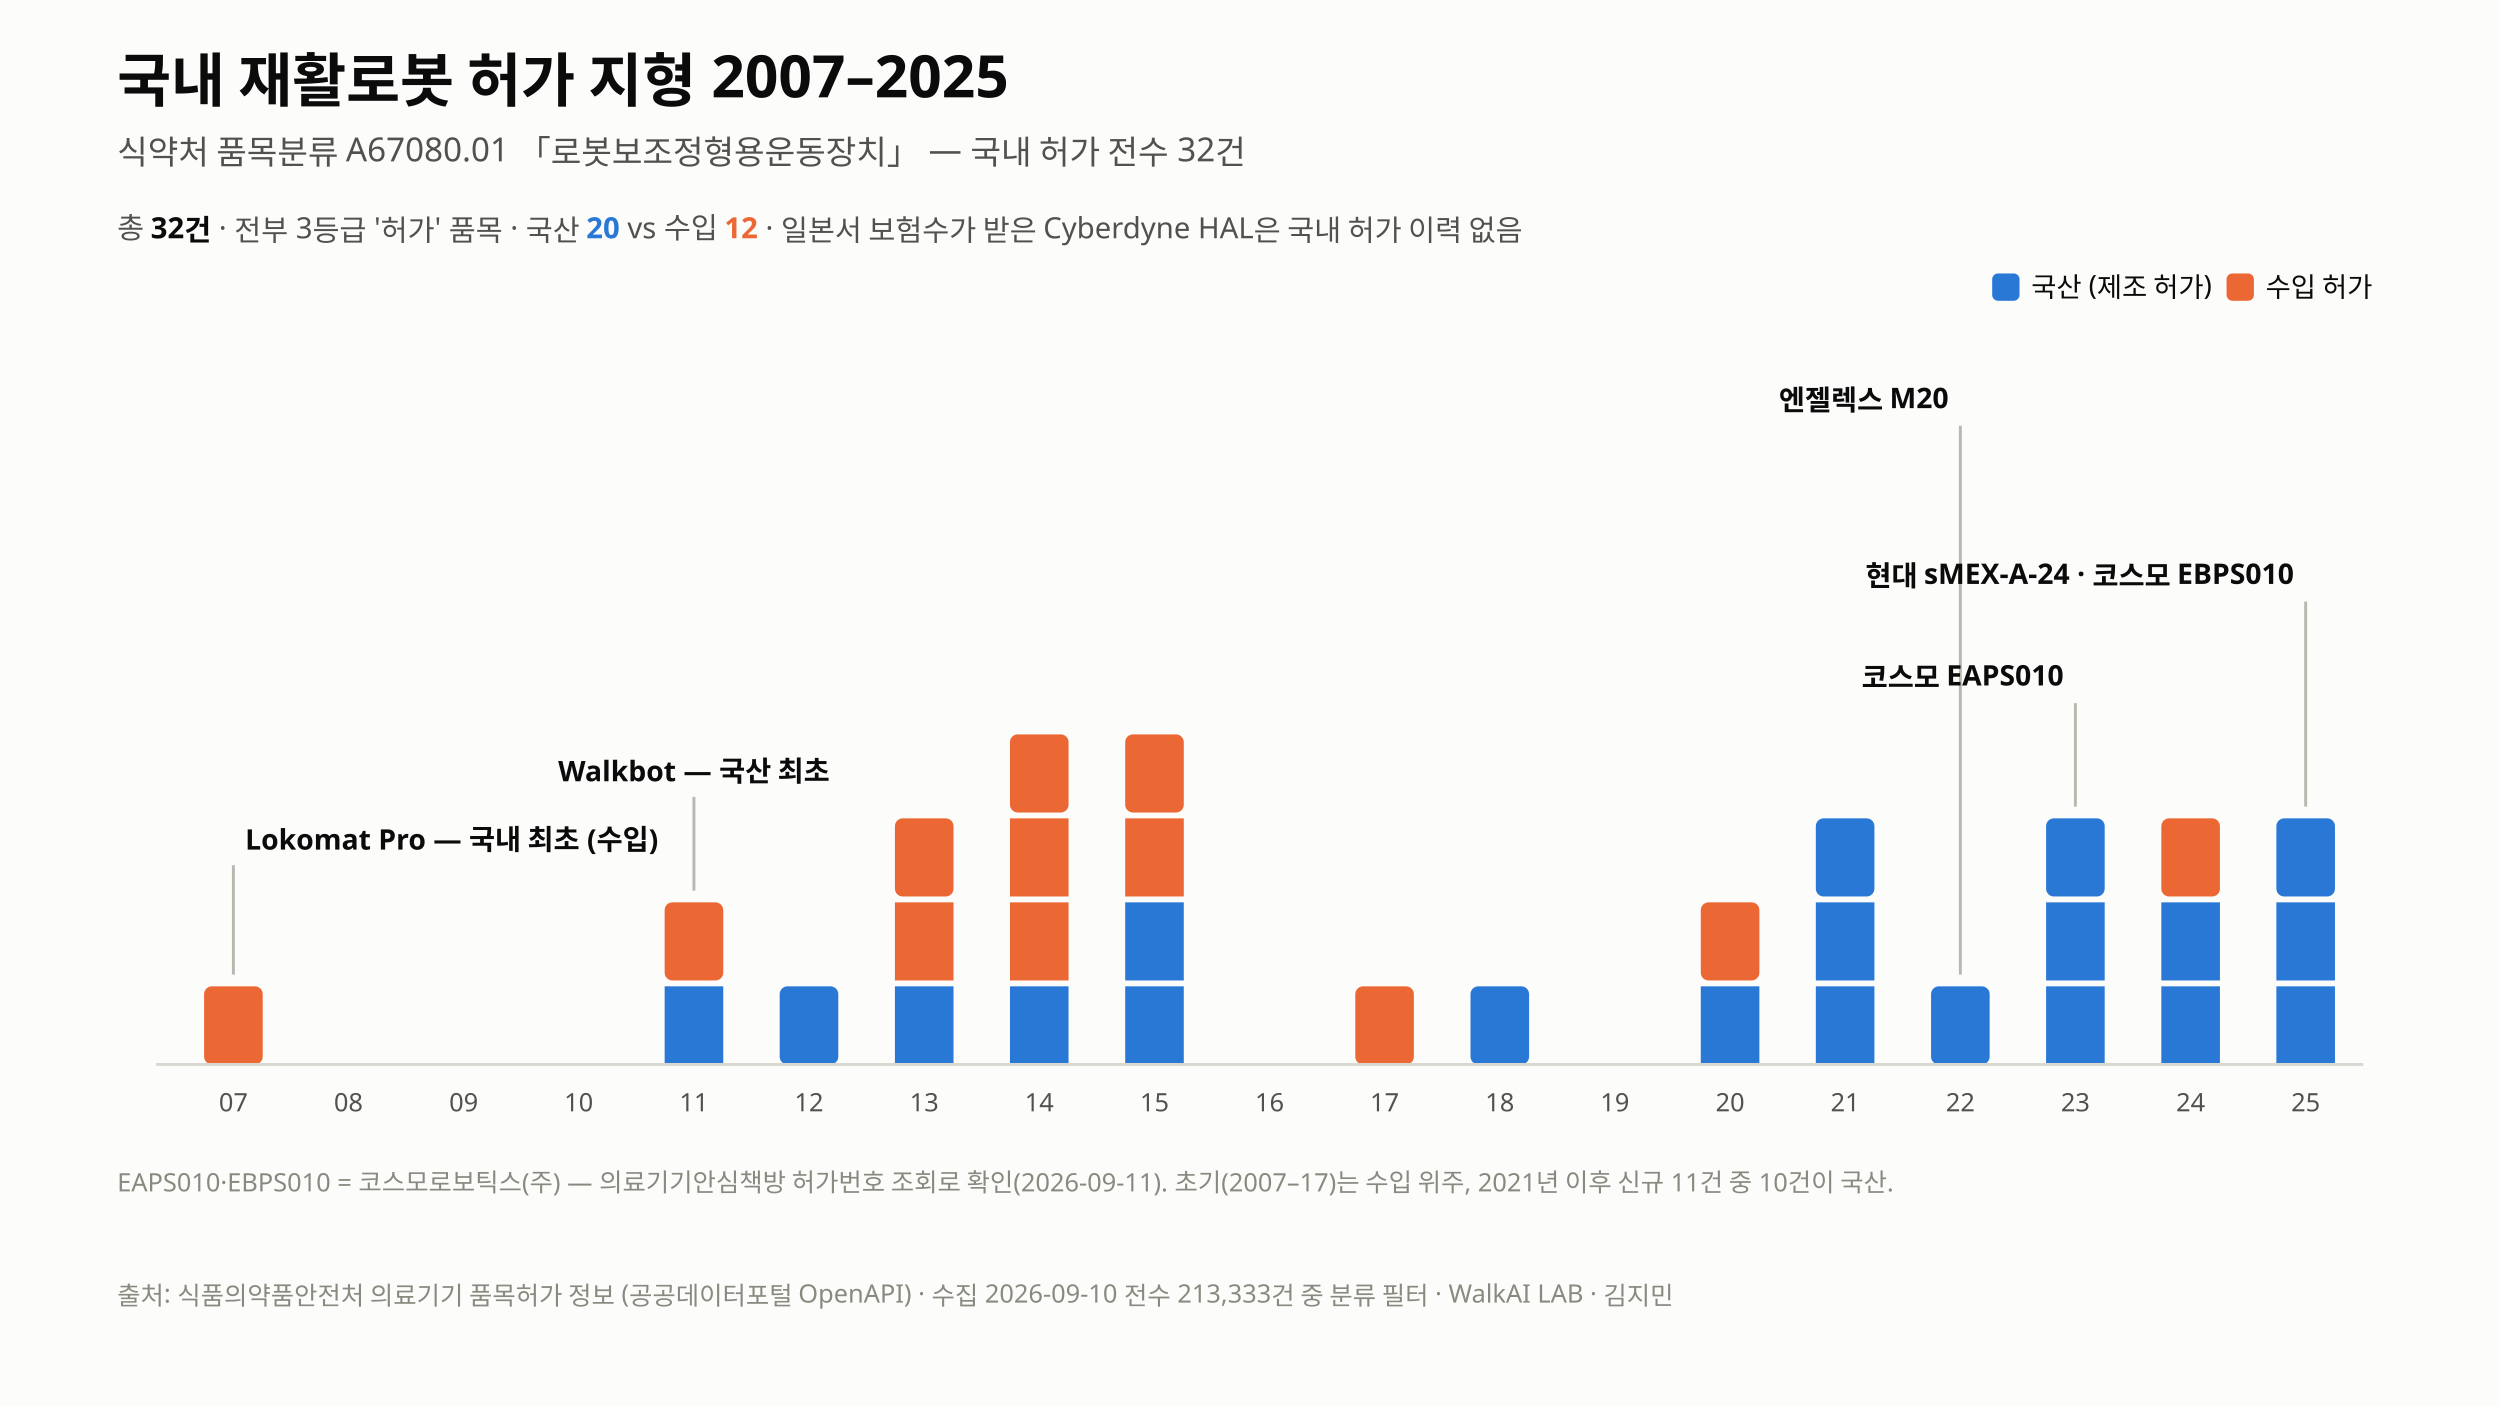
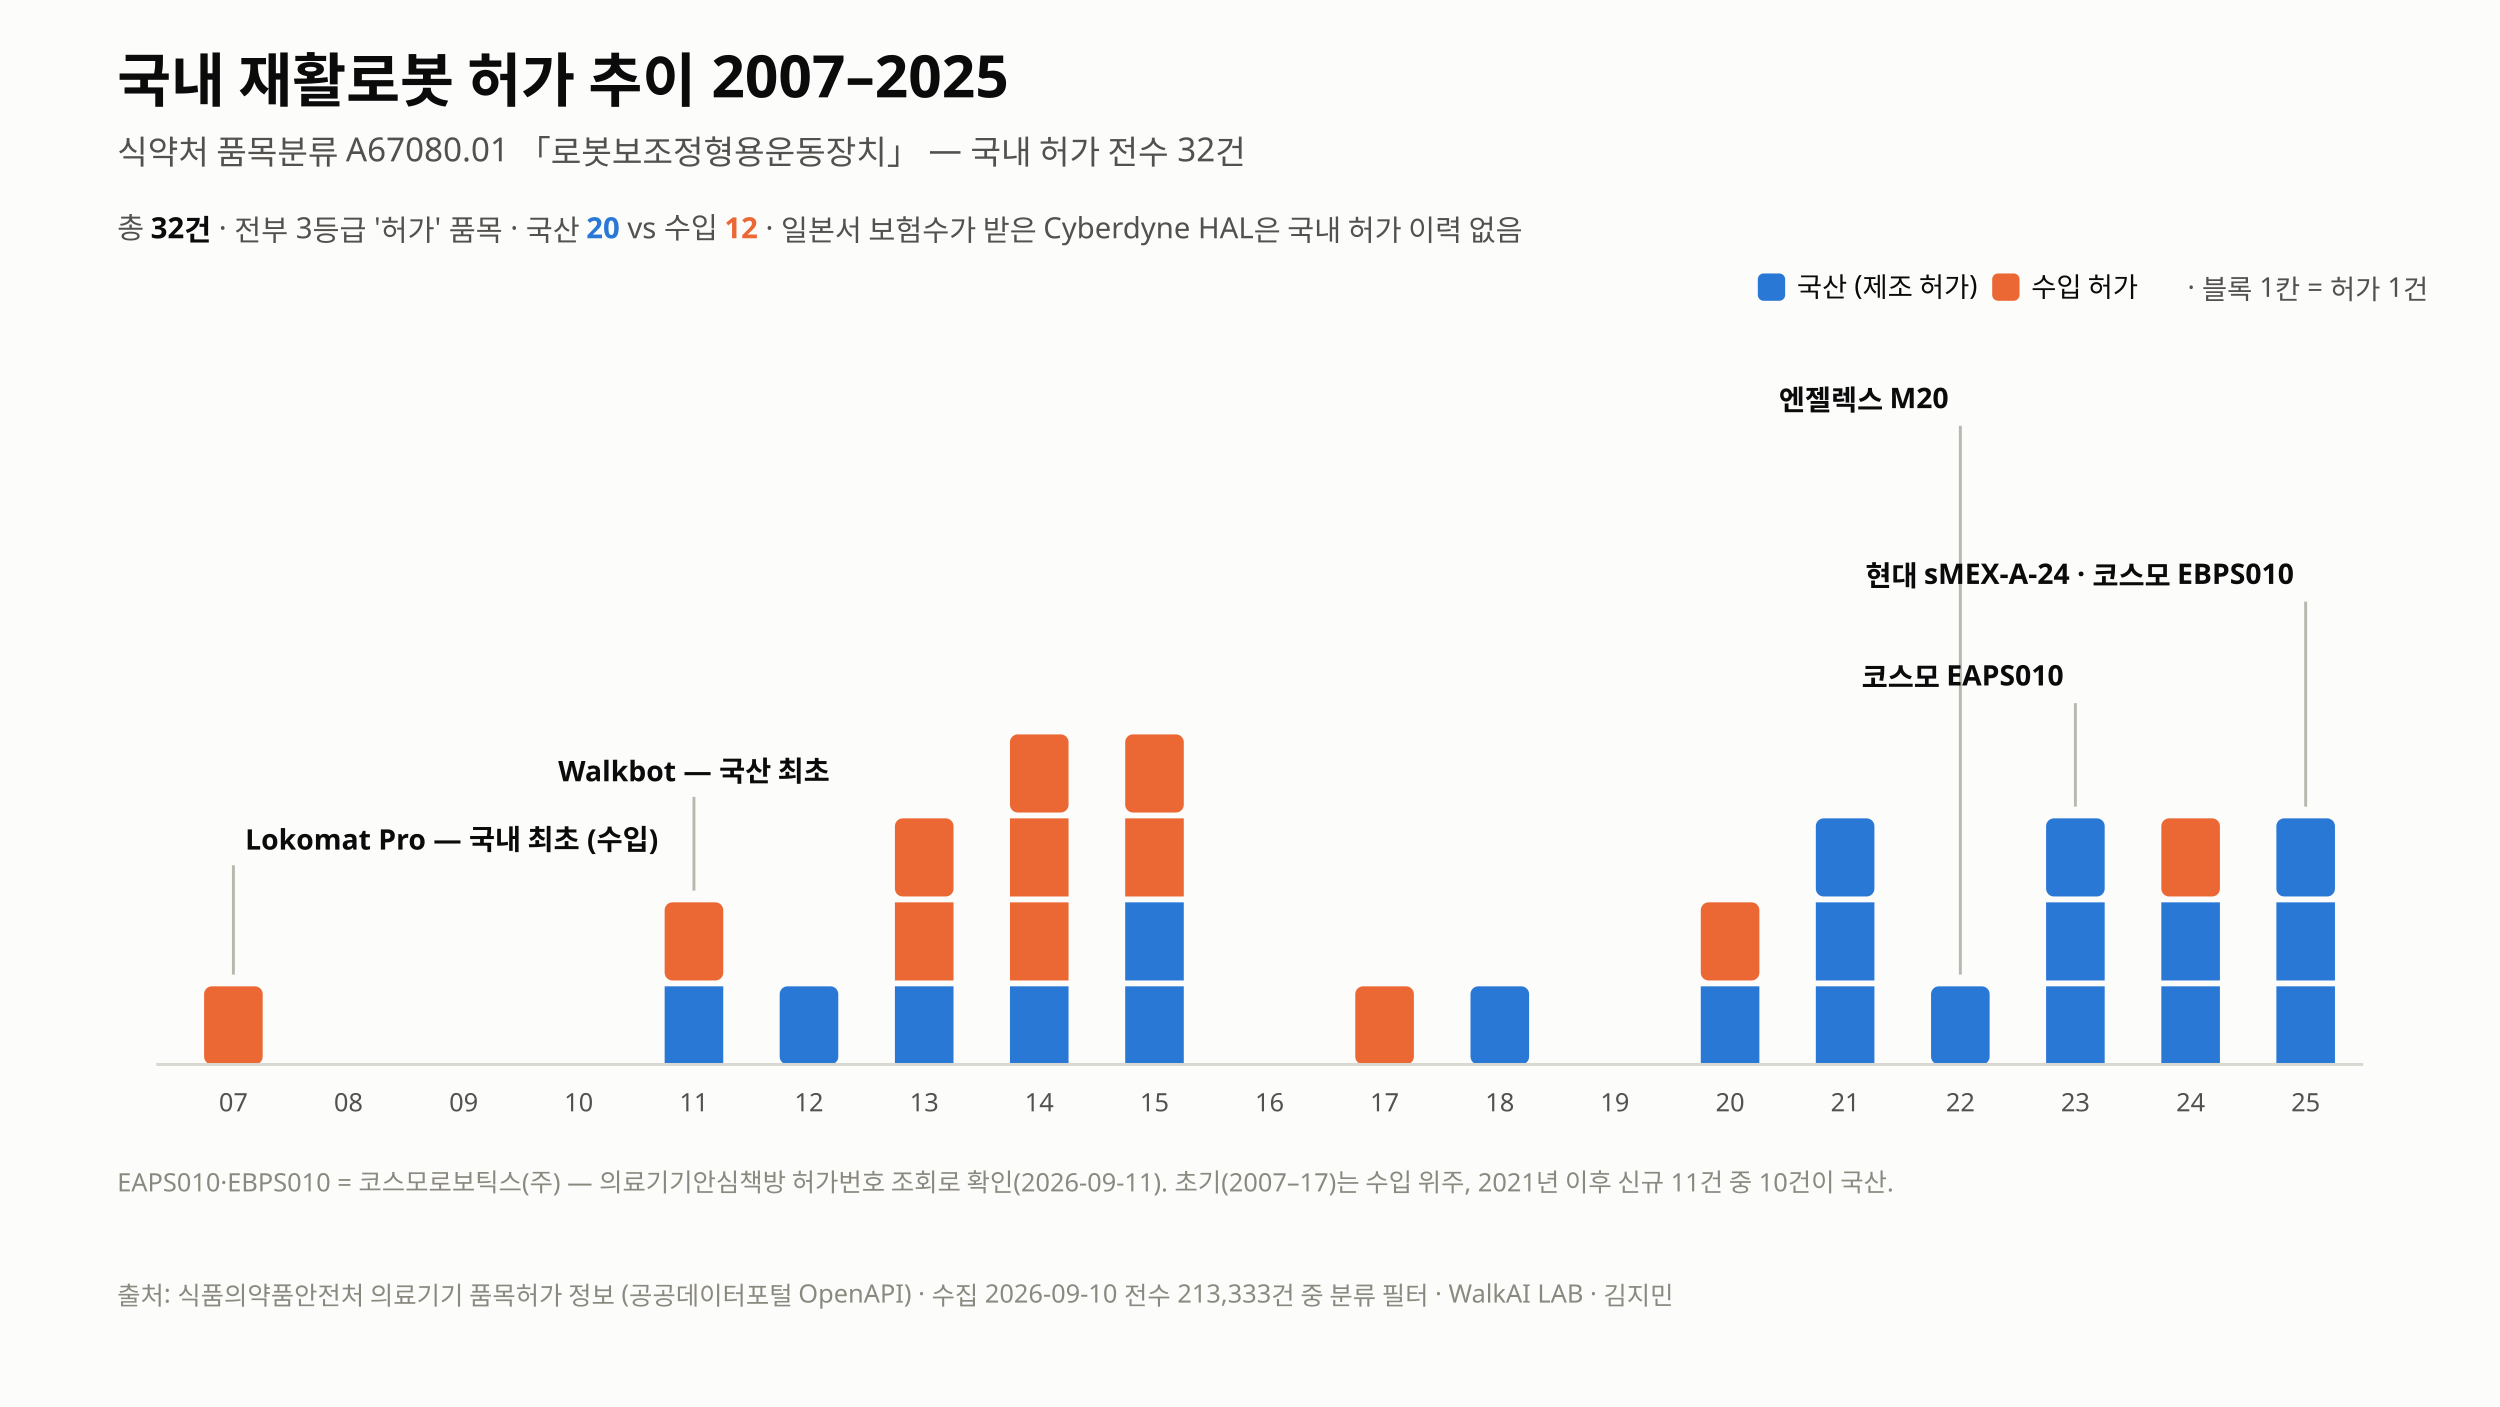
<svg xmlns="http://www.w3.org/2000/svg" viewBox="0 0 1280 720" font-family="AppleSDGothicNeo-Regular, 'Apple SD Gothic Neo', 'Noto Sans KR', sans-serif">
  <rect width="1280" height="720" fill="#fcfcfb" />
-   <text x="60" y="52" font-size="30" font-weight="bold" fill="#0b0b0b">국내 재활로봇 허가 지형 2007–2025</text>
+   <text x="60" y="52" font-size="30" font-weight="bold" fill="#0b0b0b">국내 재활로봇 허가 추이 2007–2025</text>
  <text x="60" y="84" font-size="17" fill="#52514e">식약처 품목분류 A67080.01 「로봇보조정형용운동장치」 — 국내 허가 전수 32건</text>
  <text x="60" y="122" font-size="15" fill="#52514e">총 <tspan font-weight="bold" fill="#0b0b0b">32건</tspan> · 전부 3등급 '허가' 품목 · 국산 <tspan font-weight="bold" fill="#2a78d6">20</tspan> vs 수입 <tspan font-weight="bold" fill="#eb6834">12</tspan> · 일본서 보험수가 받은 Cyberdyne HAL은 국내 허가 이력 없음</text>
-   <rect x="1020" y="140" width="14" height="14" rx="3" fill="#2a78d6" />
-   <text x="1040" y="152" font-size="14" fill="#0b0b0b">국산 (제조 허가)</text>
-   <rect x="1140" y="140" width="14" height="14" rx="3" fill="#eb6834" />
-   <text x="1160" y="152" font-size="14" fill="#0b0b0b">수입 허가</text>
+   <rect x="900" y="140" width="14" height="14" rx="3" fill="#2a78d6" />
+   <text x="920" y="152" font-size="14" fill="#0b0b0b">국산 (제조 허가)</text>
+   <rect x="1020" y="140" width="14" height="14" rx="3" fill="#eb6834" />
+   <text x="1040" y="152" font-size="14" fill="#0b0b0b">수입 허가</text>
  <rect x="104.5" y="505.0" width="30" height="40" rx="4" fill="#eb6834" />
  <text x="119.5" y="569" font-size="13" fill="#52514e" text-anchor="middle">07</text>
  <text x="178.4" y="569" font-size="13" fill="#52514e" text-anchor="middle">08</text>
  <text x="237.4" y="569" font-size="13" fill="#52514e" text-anchor="middle">09</text>
  <text x="296.3" y="569" font-size="13" fill="#52514e" text-anchor="middle">10</text>
  <rect x="340.3" y="505.0" width="30" height="40" rx="0" fill="#2a78d6" />
  <rect x="340.3" y="462.0" width="30" height="40" rx="4" fill="#eb6834" />
  <text x="355.3" y="569" font-size="13" fill="#52514e" text-anchor="middle">11</text>
  <rect x="399.2" y="505.0" width="30" height="40" rx="4" fill="#2a78d6" />
  <text x="414.2" y="569" font-size="13" fill="#52514e" text-anchor="middle">12</text>
  <rect x="458.2" y="505.0" width="30" height="40" rx="0" fill="#2a78d6" />
  <rect x="458.2" y="462.0" width="30" height="40" rx="0" fill="#eb6834" />
  <rect x="458.2" y="419.0" width="30" height="40" rx="4" fill="#eb6834" />
  <text x="473.2" y="569" font-size="13" fill="#52514e" text-anchor="middle">13</text>
  <rect x="517.1" y="505.0" width="30" height="40" rx="0" fill="#2a78d6" />
  <rect x="517.1" y="462.0" width="30" height="40" rx="0" fill="#eb6834" />
  <rect x="517.1" y="419.0" width="30" height="40" rx="0" fill="#eb6834" />
  <rect x="517.1" y="376.0" width="30" height="40" rx="4" fill="#eb6834" />
  <text x="532.1" y="569" font-size="13" fill="#52514e" text-anchor="middle">14</text>
  <rect x="576.1" y="505.0" width="30" height="40" rx="0" fill="#2a78d6" />
  <rect x="576.1" y="462.0" width="30" height="40" rx="0" fill="#2a78d6" />
  <rect x="576.1" y="419.0" width="30" height="40" rx="0" fill="#eb6834" />
  <rect x="576.1" y="376.0" width="30" height="40" rx="4" fill="#eb6834" />
  <text x="591.1" y="569" font-size="13" fill="#52514e" text-anchor="middle">15</text>
  <text x="650.0" y="569" font-size="13" fill="#52514e" text-anchor="middle">16</text>
  <rect x="693.9" y="505.0" width="30" height="40" rx="4" fill="#eb6834" />
  <text x="708.9" y="569" font-size="13" fill="#52514e" text-anchor="middle">17</text>
  <rect x="752.9" y="505.0" width="30" height="40" rx="4" fill="#2a78d6" />
  <text x="767.9" y="569" font-size="13" fill="#52514e" text-anchor="middle">18</text>
  <text x="826.8" y="569" font-size="13" fill="#52514e" text-anchor="middle">19</text>
  <rect x="870.8" y="505.0" width="30" height="40" rx="0" fill="#2a78d6" />
  <rect x="870.8" y="462.0" width="30" height="40" rx="4" fill="#eb6834" />
  <text x="885.8" y="569" font-size="13" fill="#52514e" text-anchor="middle">20</text>
  <rect x="929.7" y="505.0" width="30" height="40" rx="0" fill="#2a78d6" />
  <rect x="929.7" y="462.0" width="30" height="40" rx="0" fill="#2a78d6" />
  <rect x="929.7" y="419.0" width="30" height="40" rx="4" fill="#2a78d6" />
  <text x="944.7" y="569" font-size="13" fill="#52514e" text-anchor="middle">21</text>
  <rect x="988.7" y="505.0" width="30" height="40" rx="4" fill="#2a78d6" />
  <text x="1003.7" y="569" font-size="13" fill="#52514e" text-anchor="middle">22</text>
  <rect x="1047.6" y="505.0" width="30" height="40" rx="0" fill="#2a78d6" />
  <rect x="1047.6" y="462.0" width="30" height="40" rx="0" fill="#2a78d6" />
  <rect x="1047.6" y="419.0" width="30" height="40" rx="4" fill="#2a78d6" />
  <text x="1062.6" y="569" font-size="13" fill="#52514e" text-anchor="middle">23</text>
  <rect x="1106.6" y="505.0" width="30" height="40" rx="0" fill="#2a78d6" />
  <rect x="1106.6" y="462.0" width="30" height="40" rx="0" fill="#2a78d6" />
  <rect x="1106.6" y="419.0" width="30" height="40" rx="4" fill="#eb6834" />
  <text x="1121.6" y="569" font-size="13" fill="#52514e" text-anchor="middle">24</text>
  <rect x="1165.5" y="505.0" width="30" height="40" rx="0" fill="#2a78d6" />
  <rect x="1165.5" y="462.0" width="30" height="40" rx="0" fill="#2a78d6" />
  <rect x="1165.5" y="419.0" width="30" height="40" rx="4" fill="#2a78d6" />
  <text x="1180.5" y="569" font-size="13" fill="#52514e" text-anchor="middle">25</text>
  <line x1="80" y1="545" x2="1210" y2="545" stroke="#d8d7d0" stroke-width="1.5" />
  <line x1="119.5" y1="499" x2="119.5" y2="443" stroke="#b9b8ae" stroke-width="1.5" />
  <text x="125.5" y="435" font-size="14.5" font-weight="bold" fill="#0b0b0b" text-anchor="start">Lokomat Pro — 국내 최초 (수입)</text>
  <line x1="355.3" y1="456" x2="355.3" y2="408" stroke="#b9b8ae" stroke-width="1.5" />
  <text x="355.3" y="400" font-size="14.5" font-weight="bold" fill="#0b0b0b" text-anchor="middle">Walkbot — 국산 최초</text>
  <line x1="1003.7" y1="499" x2="1003.7" y2="218" stroke="#b9b8ae" stroke-width="1.5" />
  <text x="997.7" y="210" font-size="14.5" font-weight="bold" fill="#0b0b0b" text-anchor="end">엔젤렉스 M20</text>
  <line x1="1062.6" y1="413" x2="1062.6" y2="360" stroke="#b9b8ae" stroke-width="1.5" />
  <text x="1056.6" y="352" font-size="14.5" font-weight="bold" fill="#0b0b0b" text-anchor="end">코스모 EAPS010</text>
  <line x1="1180.5" y1="413" x2="1180.5" y2="308" stroke="#b9b8ae" stroke-width="1.5" />
  <text x="1174.5" y="300" font-size="14.5" font-weight="bold" fill="#0b0b0b" text-anchor="end">현대 sMEX-A-24 · 코스모 EBPS010</text>
  <text x="60" y="610" font-size="13" fill="#8a897f">EAPS010·EBPS010 = 코스모로보틱스(주) — 의료기기안심책방 허가번호 조회로 확인(2026-09-11). 초기(2007–17)는 수입 위주, 2021년 이후 신규 11건 중 10건이 국산.</text>
  <text x="60" y="668" font-size="13" fill="#8a897f">출처: 식품의약품안전처 의료기기 품목허가 정보 (공공데이터포털 OpenAPI) · 수집 2026-09-10 전수 213,333건 중 분류 필터 · WalkAI LAB · 김지민</text>
+   <text x="1120" y="152" font-size="14" fill="#52514e">· 블록 1칸 = 허가 1건</text>
</svg>
